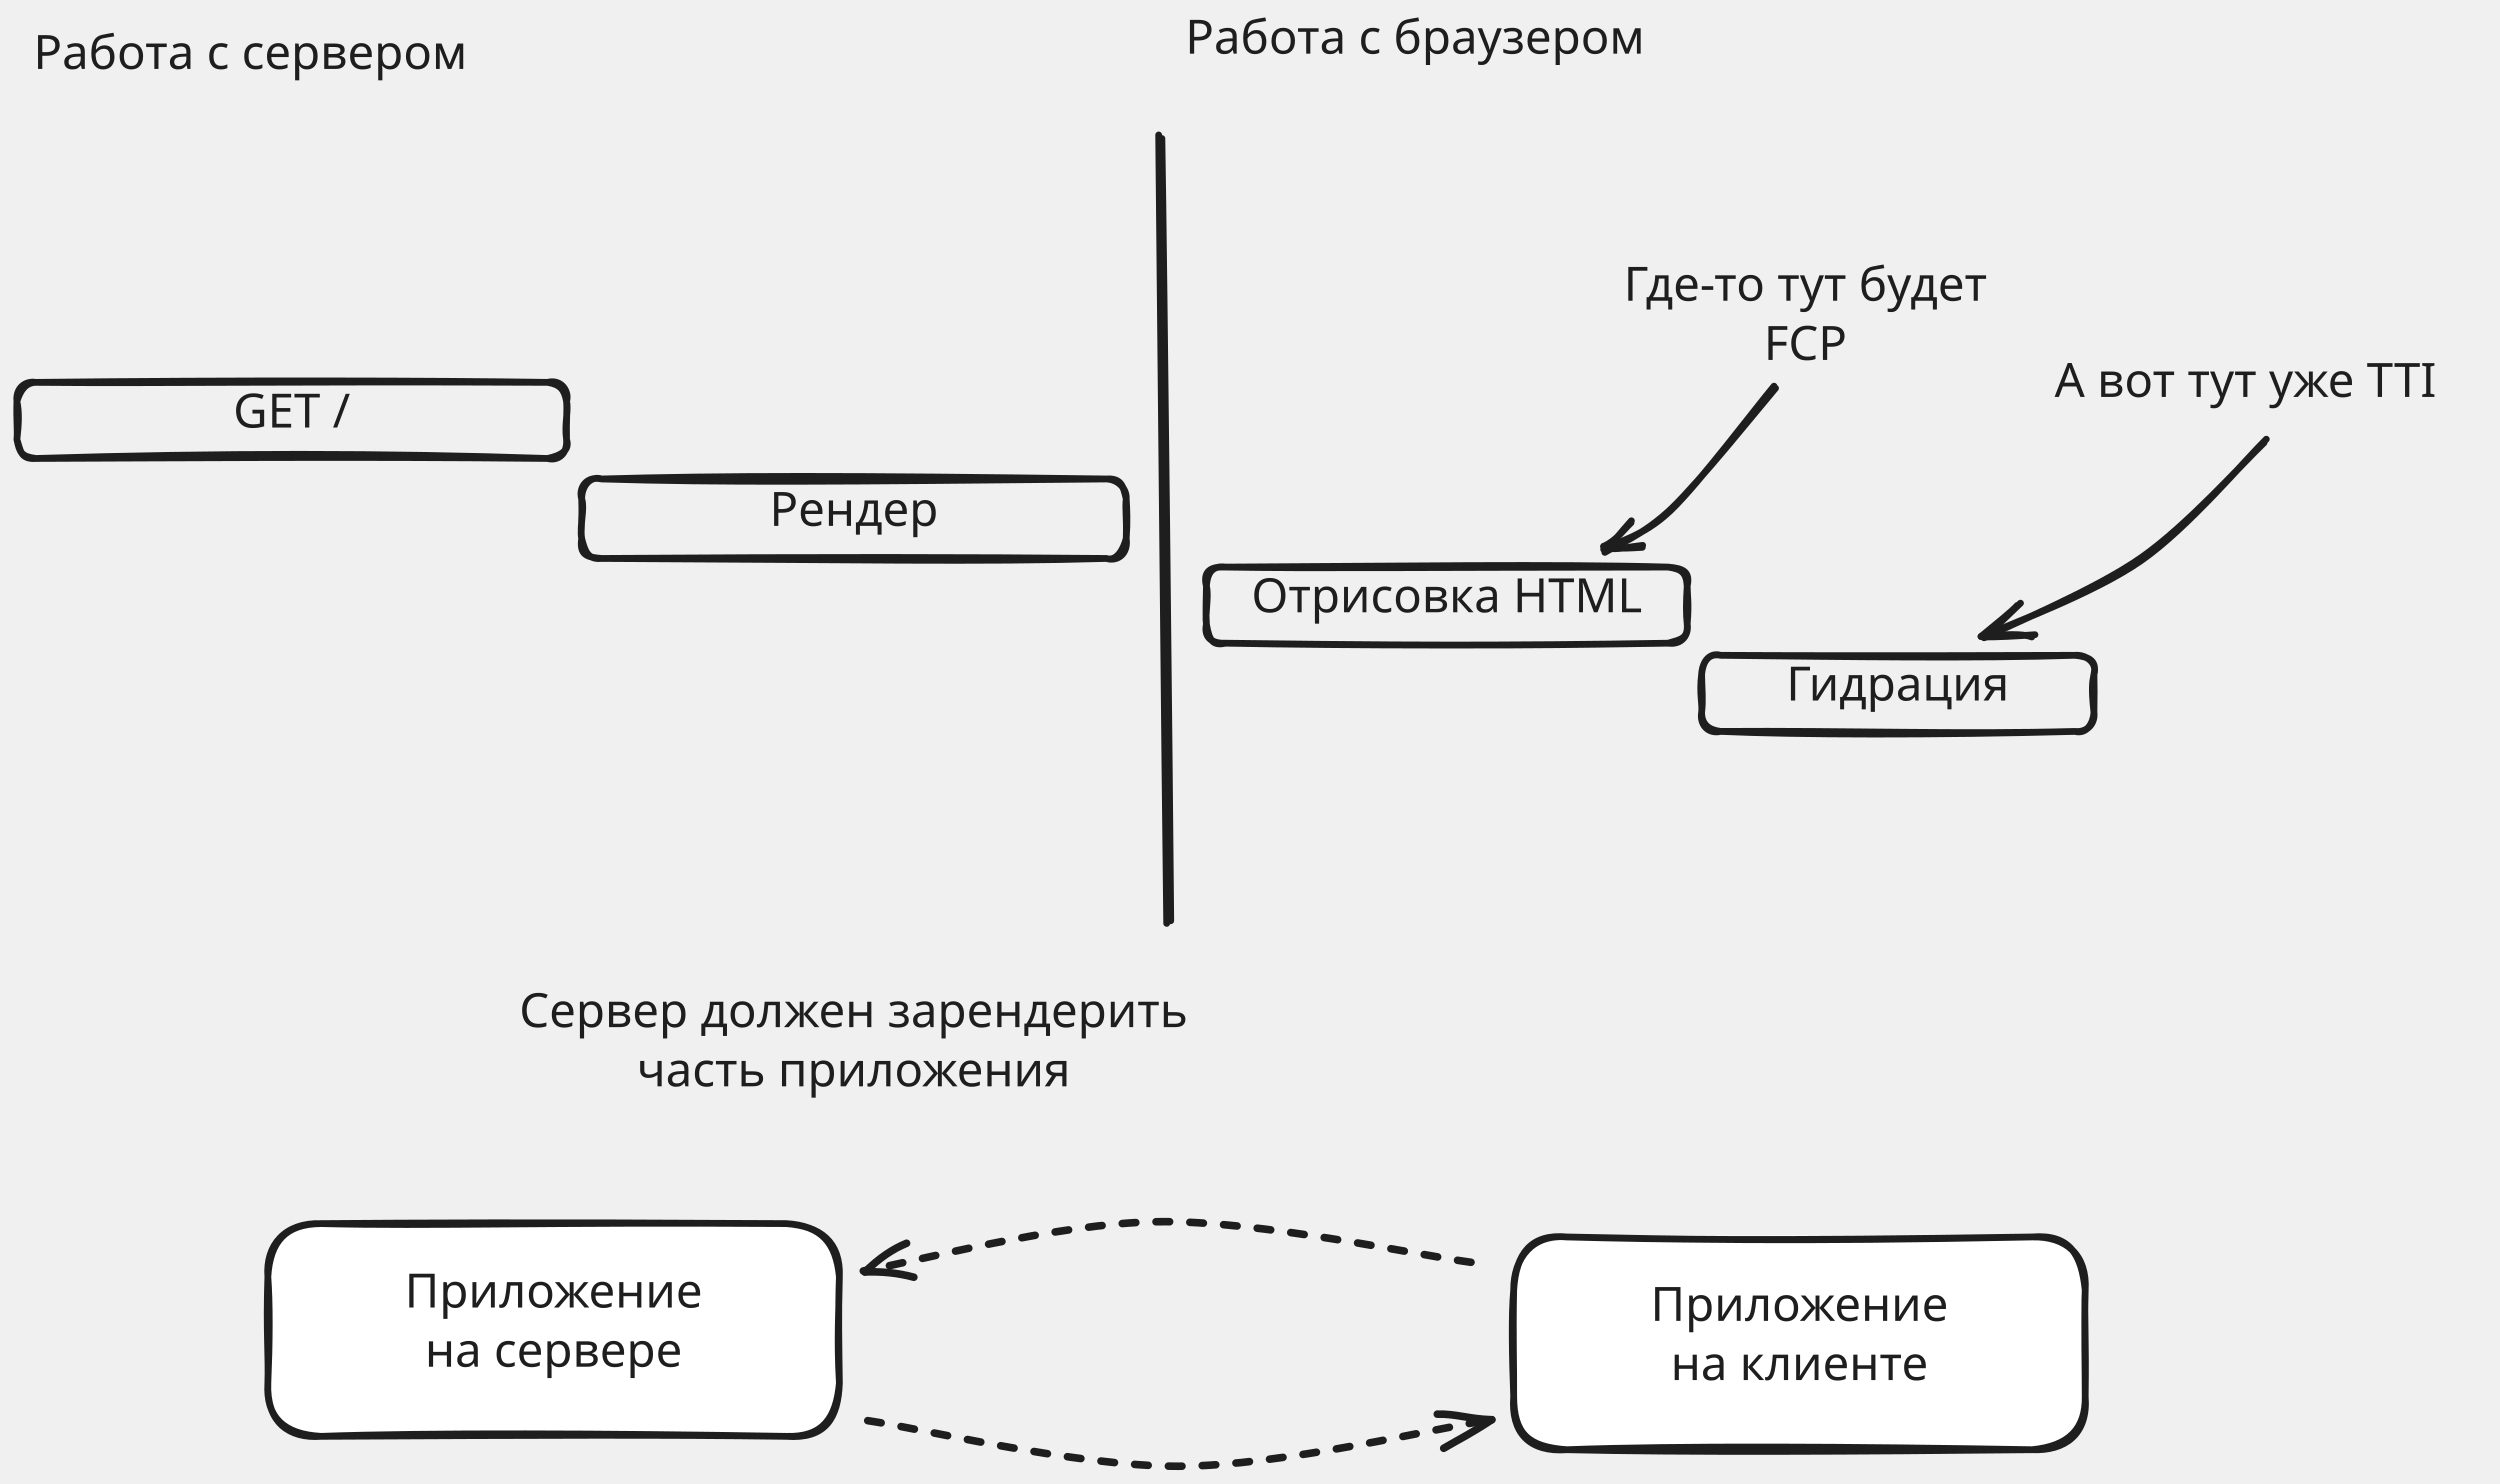
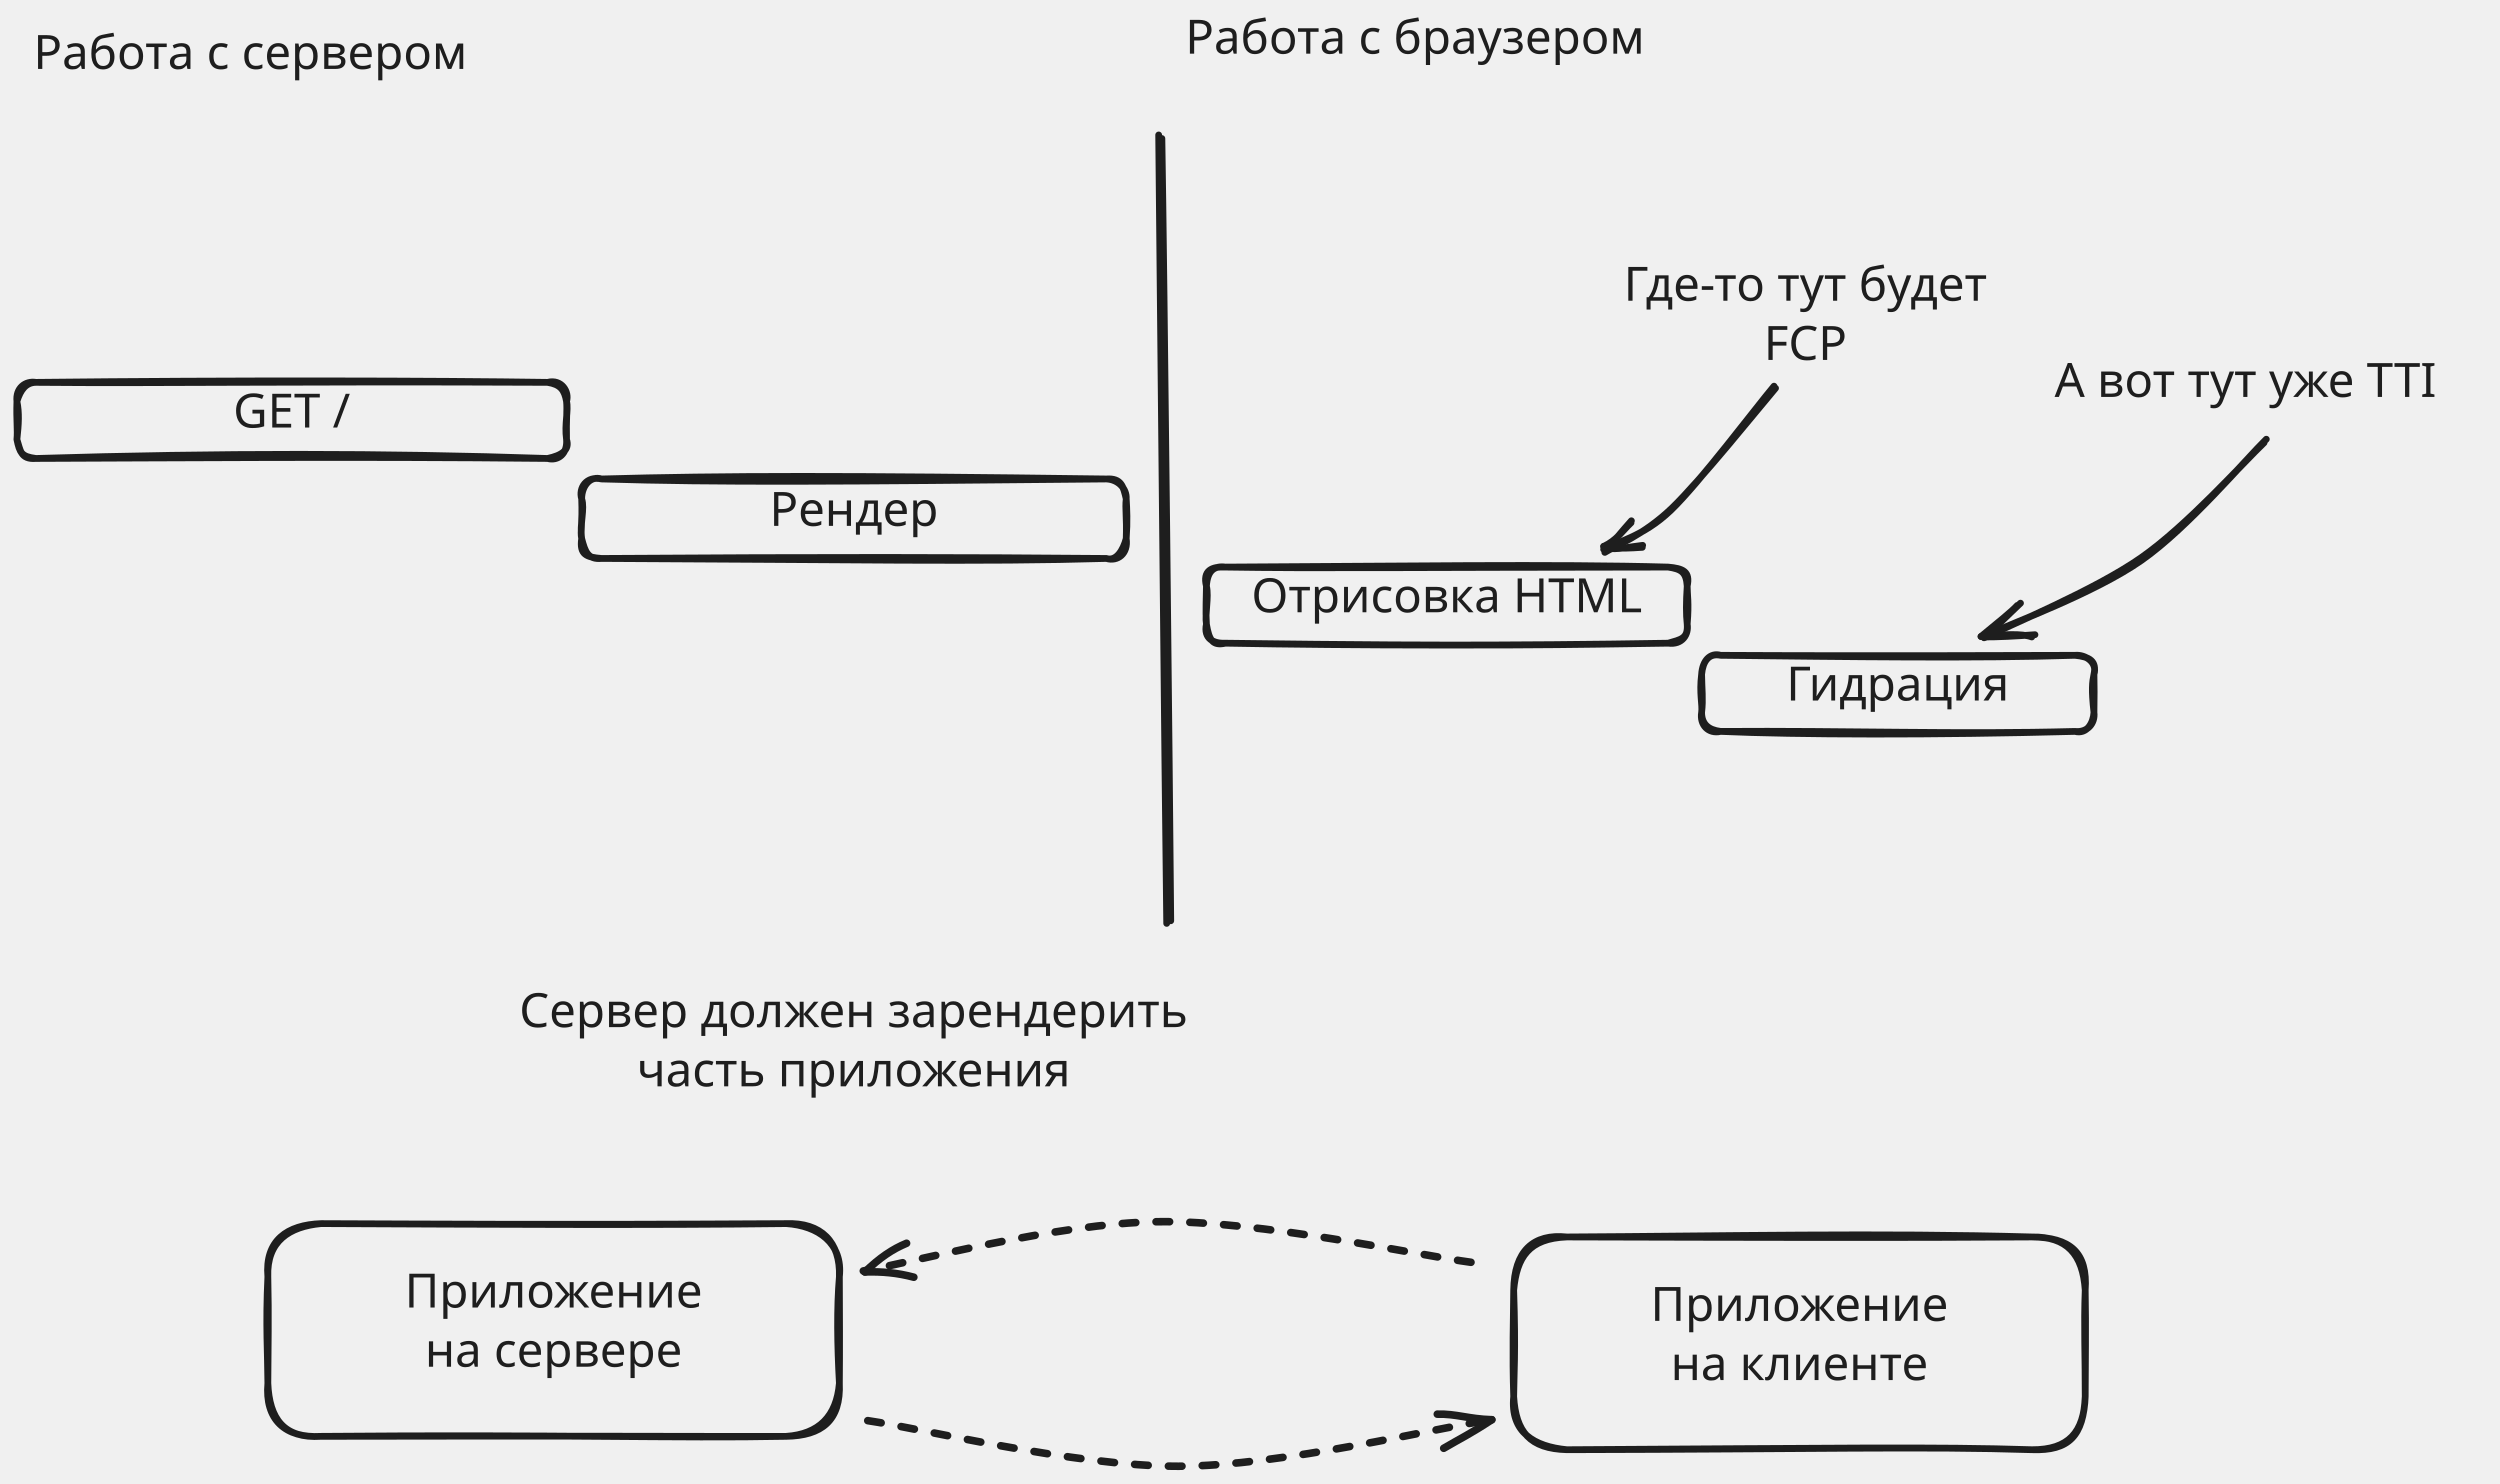
<svg xmlns="http://www.w3.org/2000/svg" version="1.1" viewBox="0 0 1478.286 877.016" width="4434.857" height="2631.049">
  <g stroke-linecap="round" transform="translate(10 226.0992) rotate(0 162.5 22.5)">
    <path d="M11.25 0 M11.25 0 C85.42 0.7, 156.84 -0.73, 313.75 0 M11.25 0 C128.96 -1.31, 248.26 -0.99, 313.75 0 M313.75 0 C321.36 1.2, 323.78 4.39, 325 11.25 M313.75 0 C322.19 -2.15, 326.73 5.67, 325 11.25 M325 11.25 C326.27 16.39, 323.7 24.57, 325 33.75 M325 11.25 C325.51 16.46, 324.72 22.16, 325 33.75 M325 33.75 C325.68 42.13, 320.08 46.7, 313.75 45 M325 33.75 C326.99 39.93, 322.27 43.21, 313.75 45 M313.75 45 C217.09 41.76, 119.97 41.69, 11.25 45 M313.75 45 C200.23 43.8, 85.57 44.76, 11.25 45 M11.25 45 C2 45.76, 1.99 39.73, 0 33.75 M11.25 45 C2.72 43.88, 1.67 41.78, 0 33.75 M0 33.75 C1 24.73, 1.41 18.03, 0 11.25 M0 33.75 C0.56 28.18, -0.38 22.65, 0 11.25 M0 11.25 C-0.82 3.35, 4.95 -1.02, 11.25 0 M0 11.25 C2.11 4.34, 5.41 0.06, 11.25 0" stroke="#1e1e1e" stroke-width="4" fill="none" />
  </g>
  <g transform="translate(126.762 231.0992) rotate(0 45.73799 17.5)">
    <text x="45.738" y="0" font-family="Virgil, Segoe UI Emoji" font-size="28px" fill="#1e1e1e" text-anchor="middle" style="white-space: pre;" direction="ltr" dominant-baseline="text-before-edge">GET /</text>
  </g>
  <g stroke-linecap="round" transform="translate(343.9477 283.2232) rotate(0 161 23.5)">
    <path d="M11.75 0 M11.75 0 C81.61 2.13, 149.73 1.54, 310.25 0 M11.75 0 C83.78 -2.01, 155.69 -2.07, 310.25 0 M310.25 0 C319.23 -0.61, 320.26 4.46, 322 11.75 M310.25 0 C317.48 0.32, 322.38 5.9, 322 11.75 M322 11.75 C322.37 17.47, 322.74 25.31, 322 35.25 M322 11.75 C321.31 17.71, 322.44 22.7, 322 35.25 M322 35.25 C320.17 42.12, 316.13 48.87, 310.25 47 M322 35.25 C323.32 44.19, 316.94 49.02, 310.25 47 M310.25 47 C236.04 49.18, 159.86 47.61, 11.75 47 M310.25 47 C227.1 46.29, 144.3 46.11, 11.75 47 M11.75 47 C3.54 47.8, 1.95 42.73, 0 35.25 M11.75 47 C2.91 46.27, -1.37 44.9, 0 35.25 M0 35.25 C-1.24 26.47, 1.96 17.71, 0 11.75 M0 35.25 C-0.91 30.9, 0.58 26.48, 0 11.75 M0 11.75 C-1.93 5.3, 2.78 -1.96, 11.75 0 M0 11.75 C0.02 3.62, 5.55 -2.06, 11.75 0" stroke="#1e1e1e" stroke-width="4" fill="none" />
  </g>
  <g transform="translate(459.6437 289.2232) rotate(0 45.30399 17.5)">
    <text x="45.304" y="0" font-family="Virgil, Segoe UI Emoji" font-size="28px" fill="#1e1e1e" text-anchor="middle" style="white-space: pre;" direction="ltr" dominant-baseline="text-before-edge">Рендер</text>
  </g>
  <g stroke-linecap="round" transform="translate(713.374 335.3255) rotate(0 142.1438 22.5)">
    <path d="M11.25 0 M11.25 0 C110.51 -0.47, 207.27 -1.89, 273.04 0 M11.25 0 C63.72 0.85, 117.22 0.14, 273.04 0 M273.04 0 C280.73 1.2, 283.75 2.85, 284.29 11.25 M273.04 0 C281.88 0.78, 286.15 2.61, 284.29 11.25 M284.29 11.25 C284.26 16.12, 285.38 20.9, 284.29 33.75 M284.29 11.25 C283.66 20.73, 283.64 28.19, 284.29 33.75 M284.29 33.75 C285.31 39.8, 281.43 46.11, 273.04 45 M284.29 33.75 C284.95 42.39, 280.43 42.83, 273.04 45 M273.04 45 C182.06 46.56, 88.73 46.42, 11.25 45 M273.04 45 C218.89 45.78, 165.96 47.08, 11.25 45 M11.25 45 C4.34 45.33, -1.83 42.44, 0 33.75 M11.25 45 C3.7 46.7, 1.6 43.32, 0 33.75 M0 33.75 C-1.01 27.75, 1.55 17.89, 0 11.25 M0 33.75 C-0.55 25.37, -0.02 18.11, 0 11.25 M0 11.25 C0.59 2.09, 4.57 -0.87, 11.25 0 M0 11.25 C-2.27 2.05, 3.04 -0.38, 11.25 0" stroke="#1e1e1e" stroke-width="4" fill="none" />
  </g>
  <g transform="translate(737.9318 340.3255) rotate(0 117.586 17.5)">
    <text x="117.586" y="0" font-family="Virgil, Segoe UI Emoji" font-size="28px" fill="#1e1e1e" text-anchor="middle" style="white-space: pre;" direction="ltr" dominant-baseline="text-before-edge">Отрисовка HTML</text>
  </g>
  <g stroke-linecap="round" transform="translate(1006.188 387.4963) rotate(0 116 22.5)">
    <path d="M11.25 0 M11.25 0 C54.44 0.19, 95.12 0.39, 220.75 0 M11.25 0 C87.94 0.85, 162.82 1.87, 220.75 0 M220.75 0 C229.5 0.83, 233.75 3.47, 232 11.25 M220.75 0 C227.08 -0.62, 234.21 4.32, 232 11.25 M232 11.25 C231.05 15.76, 230.47 20.2, 232 33.75 M232 11.25 C232.17 17.45, 232.15 25.19, 232 33.75 M232 33.75 C231.63 39.93, 227.92 46.81, 220.75 45 M232 33.75 C232.83 40.19, 228.14 45.83, 220.75 45 M220.75 45 C152.83 46.85, 86.04 44.46, 11.25 45 M220.75 45 C137.63 47.22, 55.91 46.99, 11.25 45 M11.25 45 C3.96 46.68, -1.23 41.1, 0 33.75 M11.25 45 C3.91 44.1, 0 40.61, 0 33.75 M0 33.75 C0.65 29.3, -1.43 22.57, 0 11.25 M0 33.75 C0.95 25.93, 0.09 19.9, 0 11.25 M0 11.25 C0.73 3.51, 4.18 -1.45, 11.25 0 M0 11.25 C0.52 2.86, 5.31 -1.75, 11.25 0" stroke="#1e1e1e" stroke-width="4" fill="none" />
  </g>
  <g transform="translate(1059.328 392.4963) rotate(0 62.85998 17.5)">
    <text x="62.86" y="0" font-family="Virgil, Segoe UI Emoji" font-size="28px" fill="#1e1e1e" text-anchor="middle" style="white-space: pre;" direction="ltr" dominant-baseline="text-before-edge">Гидрация</text>
  </g>
  <g stroke-linecap="round">
    <g transform="translate(685.7271 80.76148) rotate(0 2.982289 232.1457)">
      <path d="M-0.58 -0.96 C0.26 76.45, 3.14 387.62, 4.16 465.25 M1.31 1.15 C2.63 78.17, 5.9 386.75, 6.55 463.7" stroke="#1e1e1e" stroke-width="4" fill="none" />
    </g>
  </g>
  <mask />
  <g transform="translate(316.4505 585.6229) rotate(0 188.2859 35)">
    <text x="188.286" y="0" font-family="Virgil, Segoe UI Emoji" font-size="28px" fill="#1e1e1e" text-anchor="middle" style="white-space: pre;" direction="ltr" dominant-baseline="text-before-edge">Сервер должен зарендерить</text>
    <text x="188.286" y="35" font-family="Virgil, Segoe UI Emoji" font-size="28px" fill="#1e1e1e" text-anchor="middle" style="white-space: pre;" direction="ltr" dominant-baseline="text-before-edge">часть приложения</text>
  </g>
  <g transform="translate(947.535 156.0984) rotate(0 120.022 35)">
    <text x="120.022" y="0" font-family="Virgil, Segoe UI Emoji" font-size="28px" fill="#1e1e1e" text-anchor="middle" style="white-space: pre;" direction="ltr" dominant-baseline="text-before-edge">Где-то тут будет</text>
    <text x="120.022" y="35" font-family="Virgil, Segoe UI Emoji" font-size="28px" fill="#1e1e1e" text-anchor="middle" style="white-space: pre;" direction="ltr" dominant-baseline="text-before-edge">FCP</text>
  </g>
  <g transform="translate(16.54212 19.05131) rotate(0 131.502 17.5)">
    <text x="131.502" y="0" font-family="Virgil, Segoe UI Emoji" font-size="28px" fill="#1e1e1e" text-anchor="middle" style="white-space: pre;" direction="ltr" dominant-baseline="text-before-edge">Работа с сервером</text>
  </g>
  <g transform="translate(698.9586 10) rotate(0 137.76 17.5)">
    <text x="137.76" y="0" font-family="Virgil, Segoe UI Emoji" font-size="28px" fill="#1e1e1e" text-anchor="middle" style="white-space: pre;" direction="ltr" dominant-baseline="text-before-edge">Работа с браузером</text>
  </g>
  <g transform="translate(1187.278 212.9855) rotate(0 140.504 17.5)">
    <text x="140.504" y="0" font-family="Virgil, Segoe UI Emoji" font-size="28px" fill="#1e1e1e" text-anchor="middle" style="white-space: pre;" direction="ltr" dominant-baseline="text-before-edge">А вот тут уже TTI</text>
  </g>
  <g stroke-linecap="round">
    <g transform="translate(1048.804 229.8126) rotate(0 -49.72343 47.68366)">
      <path d="M1.09 -0.27 C-8.96 11.55, -43.28 54.37, -60.1 70.55 C-76.93 86.74, -93.24 92.63, -99.85 96.83 M0.2 -1.46 C-9.99 10.59, -44.05 55.88, -60.84 71.97 C-77.63 88.05, -94.11 90.91, -100.54 95.05" stroke="#1e1e1e" stroke-width="4" fill="none" />
    </g>
    <g transform="translate(1048.804 229.8126) rotate(0 -49.72343 47.68366)">
      <path d="M-84.36 79.31 C-89.63 84.26, -92.71 89.6, -100.51 93.26 M-84.14 78.13 C-89.51 83.9, -94.32 90.91, -99.62 94.27" stroke="#1e1e1e" stroke-width="4" fill="none" />
    </g>
    <g transform="translate(1048.804 229.8126) rotate(0 -49.72343 47.68366)">
      <path d="M-77.7 93.84 C-85.04 94.24, -90.23 94.96, -100.51 93.26 M-77.48 92.65 C-85.21 93.47, -92.29 95.52, -99.62 94.27" stroke="#1e1e1e" stroke-width="4" fill="none" />
    </g>
  </g>
  <mask />
  <g stroke-linecap="round">
    <g transform="translate(1339.856 260.7248) rotate(0 -83.20938 57.69893)">
      <path d="M0.24 -1.01 C-12.05 10.95, -45.95 51.32, -73.59 70.65 C-101.22 89.98, -150.23 107.8, -165.57 114.97 M-1.09 1.07 C-13.45 12.83, -46.33 49.89, -73.92 69.12 C-101.52 88.34, -151.36 108.9, -166.66 116.41" stroke="#1e1e1e" stroke-width="4" fill="none" />
    </g>
    <g transform="translate(1339.856 260.7248) rotate(0 -83.20938 57.69893)">
      <path d="M-147 97.27 C-150.34 100.94, -158.52 107.44, -168.45 115.64 M-145.11 95.93 C-153.52 103.83, -160.63 111.34, -166.84 115.93" stroke="#1e1e1e" stroke-width="4" fill="none" />
    </g>
    <g transform="translate(1339.856 260.7248) rotate(0 -83.20938 57.69893)">
      <path d="M-138.45 115.93 C-144.29 113.76, -155.15 114.41, -168.45 115.64 M-136.56 114.58 C-148.25 115.46, -158.58 115.96, -166.84 115.93" stroke="#1e1e1e" stroke-width="4" fill="none" />
    </g>
  </g>
  <mask />
  <g stroke-linecap="round" transform="translate(158.3878 723.5347) rotate(0 168.9759 62.89945)">
-     <path d="M30.33 -1.4 L305.73 0.73 L319.49 2.72 L330.07 9.06 L336.24 16.87 L337.37 23.01 L337.44 94.64 L335.64 107.31 L330.8 118.17 L323.78 122.43 L322.22 124.76 L306.96 127.06 L30.94 123.84 L15.76 122.2 L7.71 118.9 L2.58 108.77 L0.29 102.6 L0.48 22.24 L2.8 10.96 L6.2 6.54 L18.55 2.99 L31.53 -0.28" stroke="none" stroke-width="0" fill="#ffffff" />
-     <path d="M31.45 0 M31.45 0 C97.6 1.62, 161.89 -0.95, 306.5 0 M31.45 0 C90.58 -0.38, 149.45 -0.88, 306.5 0 M306.5 0 C327.17 1.23, 335.98 11.14, 337.95 31.45 M306.5 0 C326.49 1.43, 338.82 10.69, 337.95 31.45 M337.95 31.45 C337.75 50.6, 336.43 68.03, 337.95 94.35 M337.95 31.45 C337.21 51.67, 337.65 72.16, 337.95 94.35 M337.95 94.35 C336.07 114.66, 328.43 126.53, 306.5 125.8 M337.95 94.35 C337.19 115.12, 329.76 127.54, 306.5 125.8 M306.5 125.8 C235.14 124.84, 161.93 125.12, 31.45 125.8 M306.5 125.8 C200.18 124.02, 93.7 123.58, 31.45 125.8 M31.45 125.8 C9.52 124.63, -1.3 114.62, 0 94.35 M31.45 125.8 C12.4 127.25, -0.91 117.36, 0 94.35 M0 94.35 C0.55 78.61, -1.09 63.59, 0 31.45 M0 94.35 C1.05 70.5, 1.15 46.92, 0 31.45 M0 31.45 C1.25 10.86, 10.2 0.13, 31.45 0 M0 31.45 C-1.42 12.64, 10.17 -0.69, 31.45 0" stroke="#1e1e1e" stroke-width="4" fill="none" />
+     <path d="M31.45 0 M31.45 0 C99.17 0.22, 166.35 0.81, 306.5 0 M31.45 0 C130.43 0.46, 229.28 0.98, 306.5 0 M306.5 0 C327.12 -0.8, 338.66 10.72, 337.95 31.45 M306.5 0 C325.3 1.21, 340.2 11.55, 337.95 31.45 M337.95 31.45 C336.39 49.82, 336.72 71.9, 337.95 94.35 M337.95 31.45 C338.04 53.8, 338.14 74.35, 337.95 94.35 M337.95 94.35 C336.33 113.99, 325.81 124.47, 306.5 125.8 M337.95 94.35 C338.95 116.5, 327.56 125.48, 306.5 125.8 M306.5 125.8 C241.26 127.12, 174.16 124.55, 31.45 125.8 M306.5 125.8 C246.9 125.93, 187.04 125.44, 31.45 125.8 M31.45 125.8 C10.18 127.03, -1.97 115.97, 0 94.35 M31.45 125.8 C9.51 127.23, 0.87 115.52, 0 94.35 M0 94.35 C-0.05 77.92, -1.37 59.79, 0 31.45 M0 94.35 C0.1 74.3, 0.54 54.52, 0 31.45 M0 31.45 C-1.88 9.83, 11.44 0.73, 31.45 0 M0 31.45 C-0.76 10.29, 12.77 1.74, 31.45 0" stroke="#1e1e1e" stroke-width="4" fill="none" />
  </g>
  <g transform="translate(245.4637 751.4341) rotate(0 81.89997 35)">
    <text x="81.9" y="0" font-family="Virgil, Segoe UI Emoji" font-size="28px" fill="#1e1e1e" text-anchor="middle" style="white-space: pre;" direction="ltr" dominant-baseline="text-before-edge">Приложение</text>
    <text x="81.9" y="35" font-family="Virgil, Segoe UI Emoji" font-size="28px" fill="#1e1e1e" text-anchor="middle" style="white-space: pre;" direction="ltr" dominant-baseline="text-before-edge">на сервере</text>
  </g>
  <g stroke-linecap="round" transform="translate(895.0645 731.4372) rotate(0 168.9759 62.89945)">
-     <path d="M32.24 -0.48 L308.29 -1.52 L322.08 1.53 L329.27 9.19 L335.3 17.13 L335.79 23.26 L336.39 94.28 L335.51 107.8 L328.68 117.5 L326.96 121.65 L321.68 122.46 L306.91 125.88 L30.28 124.96 L17.59 123.87 L8.83 118.89 L3.01 106.9 L0.74 103.25 L-0.15 24.83 L3.73 12.46 L8.51 7.95 L16.75 3.89 L32.36 0.71" stroke="none" stroke-width="0" fill="#ffffff" />
-     <path d="M31.45 0 M31.45 0 C95.76 1.28, 159.38 3.02, 306.5 0 M31.45 0 C89.59 1.51, 147.14 2.43, 306.5 0 M306.5 0 C326.59 -0.55, 339.22 10.53, 337.95 31.45 M306.5 0 C329.16 -1.86, 335.78 10.7, 337.95 31.45 M337.95 31.45 C337.26 45.87, 338.45 58.71, 337.95 94.35 M337.95 31.45 C337.31 54.55, 337.98 78.71, 337.95 94.35 M337.95 94.35 C339.78 116.7, 325.97 126.67, 306.5 125.8 M337.95 94.35 C338.21 113.19, 328.51 123.68, 306.5 125.8 M306.5 125.8 C201.55 123.98, 96.01 123.37, 31.45 125.8 M306.5 125.8 C203.47 126.87, 100.46 127.43, 31.45 125.8 M31.45 125.8 C9.17 127.49, -1.71 115.67, 0 94.35 M31.45 125.8 C8.67 124.19, 0.09 116.55, 0 94.35 M0 94.35 C-0.91 71.14, -1.35 45.22, 0 31.45 M0 94.35 C0.14 76.26, -0.61 58.18, 0 31.45 M0 31.45 C-0.15 11.93, 11.42 -1.85, 31.45 0 M0 31.45 C1.24 9.87, 10.24 -2.03, 31.45 0" stroke="#1e1e1e" stroke-width="4" fill="none" />
+     <path d="M31.45 0 M31.45 0 C123.65 -0.5, 217.87 -2.55, 306.5 0 M31.45 0 C131.61 0.28, 232.47 0.57, 306.5 0 M306.5 0 C326.99 -0.31, 336.54 10.05, 337.95 31.45 M306.5 0 C328.95 0.31, 339.58 8.91, 337.95 31.45 M337.95 31.45 C337.14 51.5, 338.01 72.72, 337.95 94.35 M337.95 31.45 C338.4 54.08, 337.96 75.55, 337.95 94.35 M337.95 94.35 C337.26 115.49, 328.11 125.89, 306.5 125.8 M337.95 94.35 C336.88 117.53, 328.52 126.61, 306.5 125.8 M306.5 125.8 C242.61 123.75, 178.02 125.5, 31.45 125.8 M306.5 125.8 C249.64 123.98, 192.19 124.9, 31.45 125.8 M31.45 125.8 C9.6 125.25, 1.27 115.36, 0 94.35 M31.45 125.8 C12.17 123.94, -2.17 115.53, 0 94.35 M0 94.35 C0.06 82.22, 1.25 68.53, 0 31.45 M0 94.35 C-0.82 69.87, -0.14 46.46, 0 31.45 M0 31.45 C1.82 11.87, 8.99 0.87, 31.45 0 M0 31.45 C0.26 8.35, 11.53 -2.12, 31.45 0" stroke="#1e1e1e" stroke-width="4" fill="none" />
  </g>
  <g transform="translate(982.1405 759.3366) rotate(0 81.89997 35)">
    <text x="81.9" y="0" font-family="Virgil, Segoe UI Emoji" font-size="28px" fill="#1e1e1e" text-anchor="middle" style="white-space: pre;" direction="ltr" dominant-baseline="text-before-edge">Приложение</text>
    <text x="81.9" y="35" font-family="Virgil, Segoe UI Emoji" font-size="28px" fill="#1e1e1e" text-anchor="middle" style="white-space: pre;" direction="ltr" dominant-baseline="text-before-edge">на клиенте</text>
  </g>
  <g stroke-linecap="round">
    <g transform="translate(514.317 841.003) rotate(0 182.7862 12.32766)">
      <path d="M-1.19 -0.95 C29.25 3.42, 121.13 26.08, 182.46 26.01 C243.79 25.94, 335.87 3.08, 366.77 -1.36" stroke="#1e1e1e" stroke-width="4.5" fill="none" stroke-dasharray="8 12" />
    </g>
    <g transform="translate(514.317 841.003) rotate(0 182.7862 12.32766)">
      <path d="M339.38 15.38 C349.69 9.33, 355.43 6.71, 367.8 -1.5" stroke="#1e1e1e" stroke-width="4.5" fill="none" />
    </g>
    <g transform="translate(514.317 841.003) rotate(0 182.7862 12.32766)">
      <path d="M335.59 -4.79 C346.95 -5.06, 353.77 -1.94, 367.8 -1.5" stroke="#1e1e1e" stroke-width="4.5" fill="none" />
    </g>
  </g>
  <mask />
  <g stroke-linecap="round">
    <g transform="translate(870.5569 746.3149) rotate(0 -180.4011 -9.355699)">
      <path d="M-0.75 0.09 C-31.74 -3.99, -126.05 -24.75, -185.94 -23.9 C-245.83 -23.04, -331.08 0.19, -360.06 5.21" stroke="#1e1e1e" stroke-width="4.5" fill="none" stroke-dasharray="8 12" />
    </g>
    <g transform="translate(870.5569 746.3149) rotate(0 -180.4011 -9.355699)">
      <path d="M-334.49 -11.15 C-342.86 -7.7, -350.52 -2.49, -359.1 5.8" stroke="#1e1e1e" stroke-width="4.5" fill="none" />
    </g>
    <g transform="translate(870.5569 746.3149) rotate(0 -180.4011 -9.355699)">
      <path d="M-330.2 8.92 C-339.96 6.32, -348.91 5.51, -359.1 5.8" stroke="#1e1e1e" stroke-width="4.5" fill="none" />
    </g>
  </g>
  <mask />
</svg>
